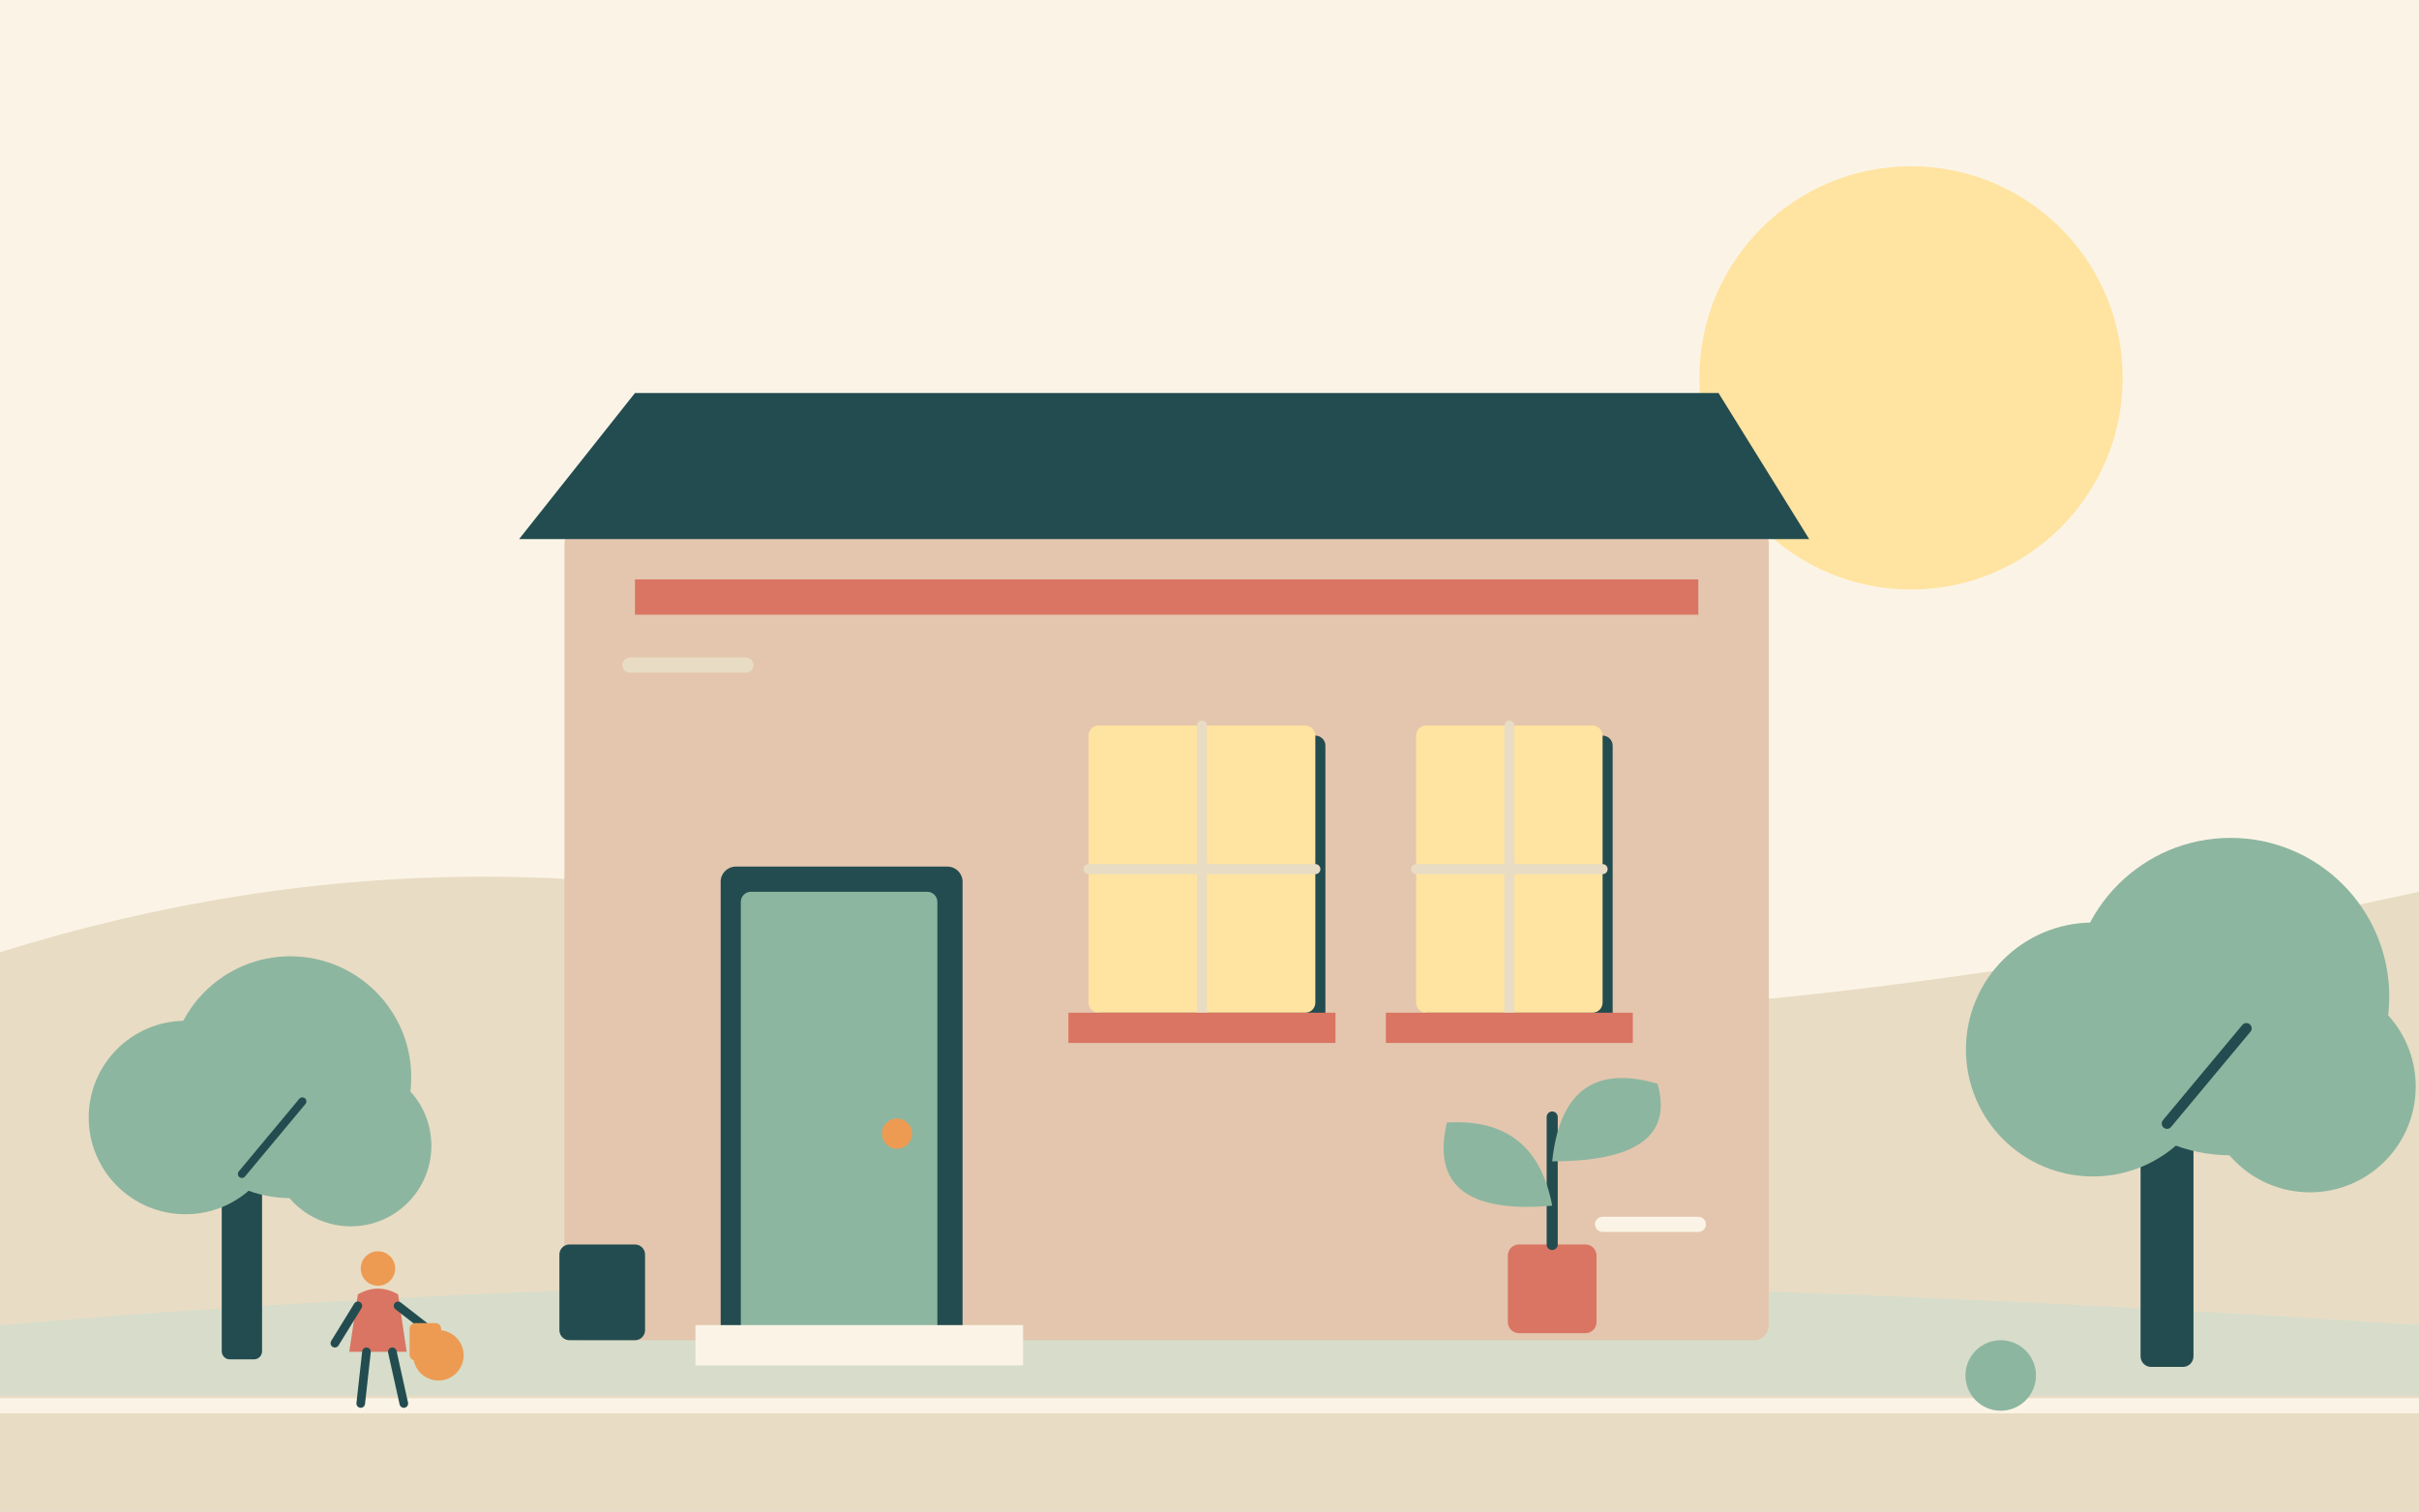
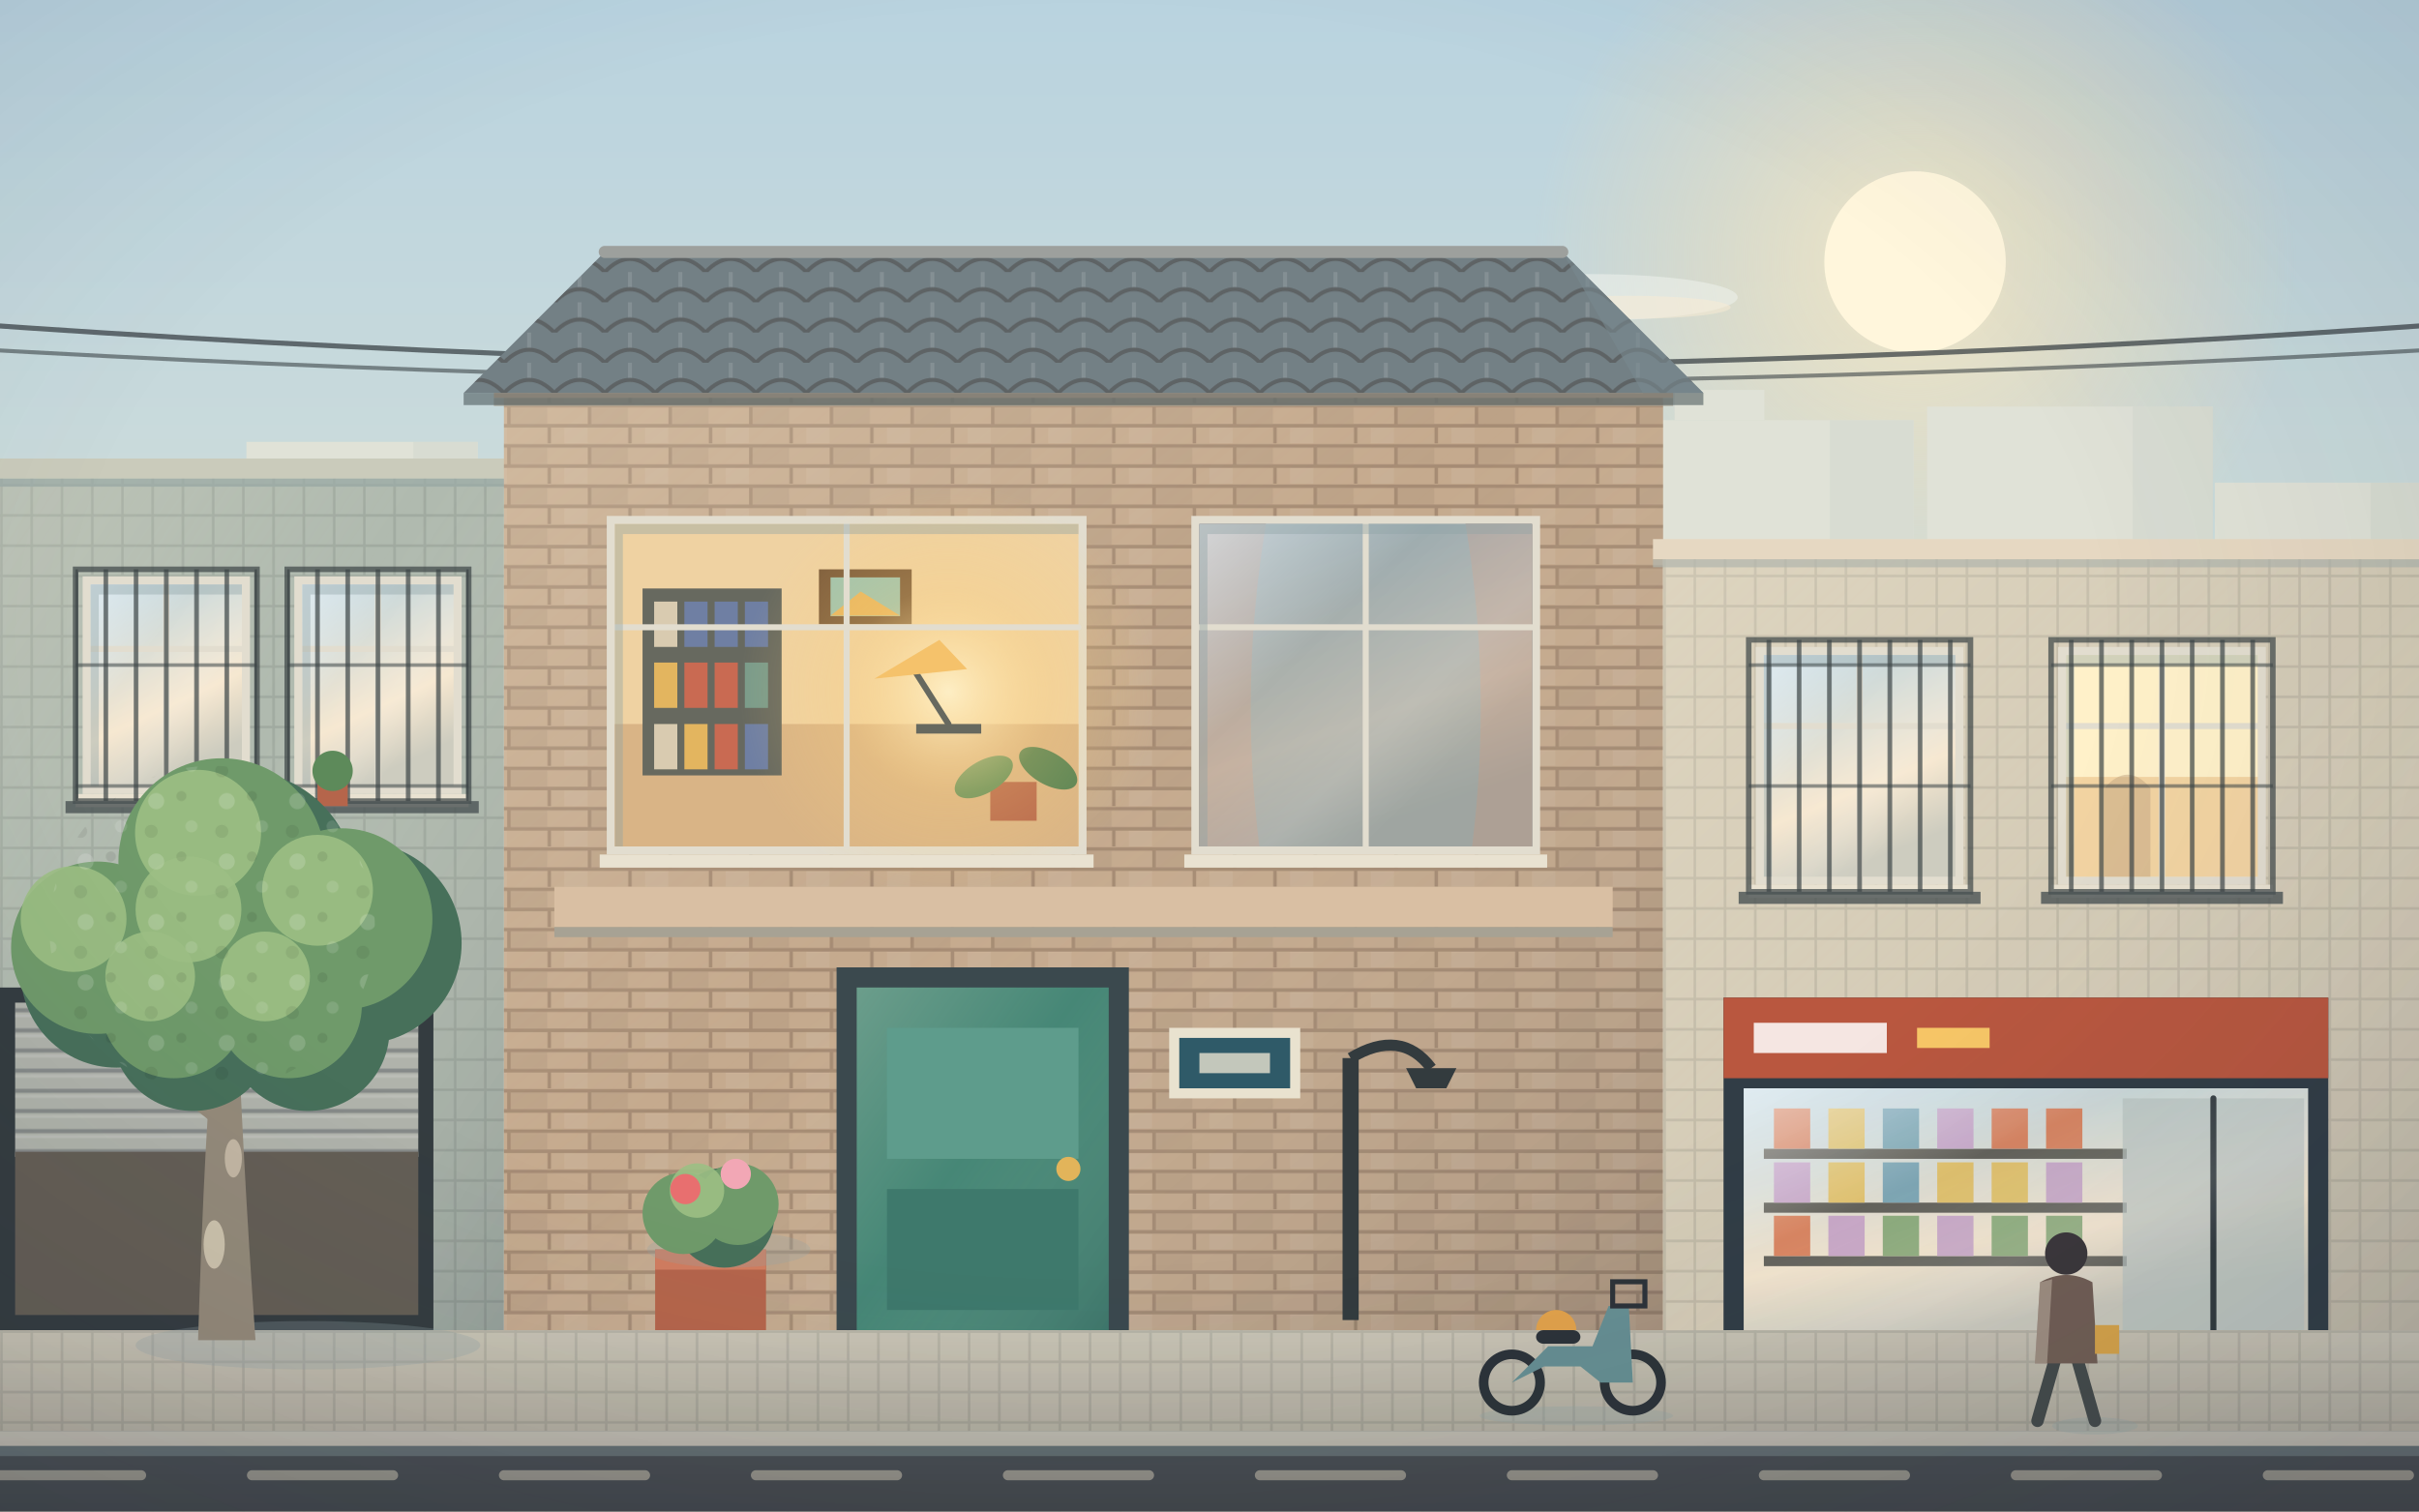
- <svg xmlns="http://www.w3.org/2000/svg" viewBox="0 0 480 300" class="art-scene art-house" aria-hidden="true" focusable="false">
-   <rect x="0" y="0" width="480" height="300" rx="0" fill="#fbf4e6" />
-   <circle cx="379.2" cy="75" r="42" fill="#ffe3a0" />
-   <path d="M0 189Q96 159 192 189T480 177V300H0Z" fill="#e9dcc4" />
-   <path d="M0 263Q210 245 480 263V300H0Z" fill="#d7ddca" />
-   <rect x="0" y="277" width="480" height="23" rx="0" fill="#e9dcc4" />
-   <path d="M0 279L480 279" fill="none" stroke="#fbf4e6" stroke-width="3" stroke-linecap="round" />
-   <rect x="112" y="105" width="239" height="161" rx="3" fill="#e4c6ae" />
-   <path d="M103 107L126 78H341L359 107Z" fill="#234c50" />
-   <rect x="126" y="115" width="211" height="7" rx="0" fill="#d97562" />
-   <rect x="143" y="172" width="48" height="94" rx="3" fill="#234c50" />
-   <rect x="147" y="177" width="39" height="89" rx="2" fill="#8db6a0" />
-   <circle cx="178" cy="225" r="3" fill="#ed9b53" />
-   <rect x="218" y="146" width="45" height="57" rx="2" fill="#234c50" />
-   <rect x="216" y="144" width="45" height="57" rx="2" fill="#ffe3a0" />
-   <path d="M238.5 144L238.5 201" fill="none" stroke="#e9dcc4" stroke-width="2" stroke-linecap="round" />
-   <path d="M216 172.5L261 172.5" fill="none" stroke="#e9dcc4" stroke-width="2" stroke-linecap="round" />
-   <rect x="283" y="146" width="37" height="57" rx="2" fill="#234c50" />
-   <rect x="281" y="144" width="37" height="57" rx="2" fill="#ffe3a0" />
-   <path d="M299.5 144L299.5 201" fill="none" stroke="#e9dcc4" stroke-width="2" stroke-linecap="round" />
-   <path d="M281 172.5L318 172.5" fill="none" stroke="#e9dcc4" stroke-width="2" stroke-linecap="round" />
-   <rect x="212" y="201" width="53" height="6" rx="0" fill="#d97562" />
-   <rect x="275" y="201" width="49" height="6" rx="0" fill="#d97562" />
-   <rect x="138" y="263" width="65" height="8" rx="0" fill="#fbf4e6" />
-   <path d="M125 132L148 132" fill="none" stroke="#e9dcc4" stroke-width="3" stroke-linecap="round" />
-   <path d="M318 243L337 243" fill="none" stroke="#fbf4e6" stroke-width="3" stroke-linecap="round" />
-   <g transform="translate(308 247) scale(1.1)">
-     <rect x="-8" y="0" width="16" height="16" rx="2" fill="#d97562" />
-     <path d="M0 0L0 -23" fill="none" stroke="#234c50" stroke-width="2" stroke-linecap="round" />
-     <path d="M0 -7Q-23 -5 -19 -22Q-3 -23 0 -7Z" fill="#8db6a0" />
-     <path d="M0 -15Q2 -34 19 -29Q23 -15 0 -15Z" fill="#8db6a0" />
-   </g>
-   <rect x="111" y="247" width="17" height="19" rx="2" fill="#234c50" />
-   <g transform="translate(48 265) scale(0.8)">
-     <rect x="-5" y="-42" width="10" height="48" rx="2" fill="#234c50" />
-     <circle cx="-14" cy="-54" r="24" fill="#8db6a0" />
-     <circle cx="12" cy="-64" r="30" fill="#8db6a0" />
-     <circle cx="27" cy="-47" r="20" fill="#8db6a0" />
-     <path d="M0 -40L15 -58" fill="none" stroke="#234c50" stroke-width="2" stroke-linecap="round" />
-   </g>
-   <g transform="translate(430 265) scale(1.05)">
-     <rect x="-5" y="-42" width="10" height="48" rx="2" fill="#234c50" />
-     <circle cx="-14" cy="-54" r="24" fill="#8db6a0" />
-     <circle cx="12" cy="-64" r="30" fill="#8db6a0" />
-     <circle cx="27" cy="-47" r="20" fill="#8db6a0" />
-     <path d="M0 -40L15 -58" fill="none" stroke="#234c50" stroke-width="2" stroke-linecap="round" />
-   </g>
-   <circle cx="397" cy="273" r="7" fill="#8db6a0" />
-   <circle cx="87" cy="269" r="5" fill="#ed9b53" />
-   <g transform="translate(75 274) scale(0.57)">
-     <circle cx="0" cy="-39" r="6" fill="#ed9b53" />
-     <path d="M-7 -30Q0 -34 7 -30L10 -10H-10Z" fill="#d97562" />
-     <path d="M-4 -10L-6 8" fill="none" stroke="#234c50" stroke-width="3" stroke-linecap="round" />
-     <path d="M5 -10L9 8" fill="none" stroke="#234c50" stroke-width="3" stroke-linecap="round" />
-     <path d="M-7 -26L-15 -13" fill="none" stroke="#234c50" stroke-width="3" stroke-linecap="round" />
-     <path d="M7 -26L16 -19" fill="none" stroke="#234c50" stroke-width="3" stroke-linecap="round" />
-     <rect x="11" y="-20" width="11" height="13" rx="2" fill="#ed9b53" />
-   </g>
+ <svg xmlns="http://www.w3.org/2000/svg" preserveAspectRatio="xMidYMid slice" viewBox="0 0 480 300" class="art-scene art-house" aria-hidden="true" focusable="false">
+   <defs>
+     <linearGradient id="hy-sky-dusk" x1="0" y1="0" x2="0" y2="1">
+       <stop offset="0" stop-color="#2c3a5c" />
+       <stop offset="0.58" stop-color="#7b6380" />
+       <stop offset="1" stop-color="#e9a77a" />
+     </linearGradient>
+     <linearGradient id="hy-sky-morning" x1="0" y1="0" x2="0" y2="1">
+       <stop offset="0" stop-color="#b9d3df" />
+       <stop offset="0.58" stop-color="#d9e1d8" />
+       <stop offset="1" stop-color="#f6e7cf" />
+     </linearGradient>
+     <linearGradient id="hy-sky-day" x1="0" y1="0" x2="0" y2="1">
+       <stop offset="0" stop-color="#9cc3cf" />
+       <stop offset="0.58" stop-color="#c9dbd5" />
+       <stop offset="1" stop-color="#f3e3c4" />
+     </linearGradient>
+     <linearGradient id="hy-sky-evening" x1="0" y1="0" x2="0" y2="1">
+       <stop offset="0" stop-color="#1f2a44" />
+       <stop offset="0.58" stop-color="#4a4360" />
+       <stop offset="1" stop-color="#c7785c" />
+     </linearGradient>
+     <linearGradient id="hy-sky-golden" x1="0" y1="0" x2="0" y2="1">
+       <stop offset="0" stop-color="#e89a5c" />
+       <stop offset="0.58" stop-color="#f3bd7e" />
+       <stop offset="1" stop-color="#fde3b0" />
+     </linearGradient>
+     <linearGradient id="hy-sky-bluehour" x1="0" y1="0" x2="0" y2="1">
+       <stop offset="0" stop-color="#33476b" />
+       <stop offset="0.58" stop-color="#5f7393" />
+       <stop offset="1" stop-color="#9fb2c6" />
+     </linearGradient>
+     <linearGradient id="hy-glass-dusk" x1="0" y1="0" x2=".35" y2="1">
+       <stop offset="0" stop-color="#2c3a5c" />
+       <stop offset="0.7" stop-color="#e9a77a" />
+       <stop offset="1" stop-color="#a98875" />
+     </linearGradient>
+     <linearGradient id="hy-glass-morning" x1="0" y1="0" x2=".35" y2="1">
+       <stop offset="0" stop-color="#b9d3df" />
+       <stop offset="0.7" stop-color="#f6e7cf" />
+       <stop offset="1" stop-color="#cdccbf" />
+     </linearGradient>
+     <linearGradient id="hy-glass-day" x1="0" y1="0" x2=".35" y2="1">
+       <stop offset="0" stop-color="#9cc3cf" />
+       <stop offset="0.7" stop-color="#f3e3c4" />
+       <stop offset="1" stop-color="#c4c4af" />
+     </linearGradient>
+     <linearGradient id="hy-glass-evening" x1="0" y1="0" x2=".35" y2="1">
+       <stop offset="0" stop-color="#1f2a44" />
+       <stop offset="0.7" stop-color="#c7785c" />
+       <stop offset="1" stop-color="#8a5f57" />
+     </linearGradient>
+     <linearGradient id="hy-glass-golden" x1="0" y1="0" x2=".35" y2="1">
+       <stop offset="0" stop-color="#e89a5c" />
+       <stop offset="0.7" stop-color="#fde3b0" />
+       <stop offset="1" stop-color="#cfb38e" />
+     </linearGradient>
+     <linearGradient id="hy-glass-bluehour" x1="0" y1="0" x2=".35" y2="1">
+       <stop offset="0" stop-color="#33476b" />
+       <stop offset="0.7" stop-color="#9fb2c6" />
+       <stop offset="1" stop-color="#77889c" />
+     </linearGradient>
+     <radialGradient id="hy-glow">
+       <stop offset="0" stop-color="#ffe2a0" stop-opacity="0.85" />
+       <stop offset="0.45" stop-color="#ffc76e" stop-opacity="0.32" />
+       <stop offset="1" stop-color="#ffb45a" stop-opacity="0" />
+     </radialGradient>
+     <radialGradient id="hy-sun">
+       <stop offset="0" stop-color="#fff8e6" stop-opacity="0.95" />
+       <stop offset="0.25" stop-color="#ffe7b8" stop-opacity="0.55" />
+       <stop offset="1" stop-color="#ffd7a0" stop-opacity="0" />
+     </radialGradient>
+     <radialGradient id="hy-lamp">
+       <stop offset="0" stop-color="#fff1c8" stop-opacity="0.9" />
+       <stop offset="0.5" stop-color="#ffd27a" stop-opacity="0.25" />
+       <stop offset="1" stop-color="#ffd27a" stop-opacity="0" />
+     </radialGradient>
+     <radialGradient id="hy-vignette" cx=".45" cy=".42" r=".75">
+       <stop offset="0.55" stop-color="#1b2233" stop-opacity="0" />
+       <stop offset="1" stop-color="#1b2233" stop-opacity="0.32" />
+     </radialGradient>
+     <linearGradient id="hy-haze" x1="0" y1="0" x2="0" y2="1">
+       <stop offset="0" stop-color="#ffffff" stop-opacity="0" />
+       <stop offset="1" stop-color="#ffffff" stop-opacity="0.38" />
+     </linearGradient>
+     <linearGradient id="hy-fade" x1="0" y1="0" x2="0" y2="1">
+       <stop offset="0" stop-color="#1b2233" stop-opacity="0" />
+       <stop offset="1" stop-color="#1b2233" stop-opacity="0.3" />
+     </linearGradient>
+     <linearGradient id="hy-shine" x1="0" y1="0" x2="1" y2="1">
+       <stop offset="0" stop-color="#ffffff" stop-opacity="0.55" />
+       <stop offset="0.35" stop-color="#ffffff" stop-opacity="0" />
+       <stop offset="0.6" stop-color="#ffffff" stop-opacity="0.12" />
+       <stop offset="0.75" stop-color="#ffffff" stop-opacity="0" />
+     </linearGradient>
+     <linearGradient id="hy-facelight" x1="0" y1="0" x2="1" y2="1">
+       <stop offset="0" stop-color="#fff6e0" stop-opacity="0.2" />
+       <stop offset="0.45" stop-color="#fff6e0" stop-opacity="0" />
+       <stop offset="1" stop-color="#101a2a" stop-opacity="0.16" />
+     </linearGradient>
+     <linearGradient id="hy-ground" x1="0" y1="0" x2="0" y2="1">
+       <stop offset="0" stop-color="#000000" stop-opacity="0" />
+       <stop offset="1" stop-color="#000000" stop-opacity="0.22" />
+     </linearGradient>
+     <linearGradient id="hy-water" x1="0" y1="0" x2="0" y2="1">
+       <stop offset="0" stop-color="#9fbcc4" />
+       <stop offset="0.5" stop-color="#6f8f9b" />
+       <stop offset="1" stop-color="#41606e" />
+     </linearGradient>
+     <linearGradient id="hy-icon-hl" x1="0" y1="0" x2=".6" y2="1">
+       <stop offset="0" stop-color="#ffffff" stop-opacity="0.7" />
+       <stop offset="0.55" stop-color="#ffffff" stop-opacity="0" />
+     </linearGradient>
+     <linearGradient id="hy-chart" x1="0" y1="0" x2="0" y2="1">
+       <stop offset="0" stop-color="#2f7a68" stop-opacity="0.26" />
+       <stop offset="1" stop-color="#2f7a68" stop-opacity="0" />
+     </linearGradient>
+     <linearGradient id="hy-chart-up" x1="0" y1="0" x2="0" y2="1">
+       <stop offset="0" stop-color="#a5483a" stop-opacity="0.2" />
+       <stop offset="1" stop-color="#a5483a" stop-opacity="0" />
+     </linearGradient>
+     <linearGradient id="hy-steam" x1="0" y1="0" x2="0" y2="1">
+       <stop offset="0" stop-color="#ffffff" stop-opacity="0" />
+       <stop offset="0.5" stop-color="#ffffff" stop-opacity="0.55" />
+       <stop offset="1" stop-color="#ffffff" stop-opacity="0" />
+     </linearGradient>
+     <pattern id="hy-brick" width="16" height="8" patternUnits="userSpaceOnUse">
+       <path d="M0 .5H16M0 4.5H16M5 .5V4.5M13 4.5V8.5" stroke="#3a2018" stroke-opacity=".22" stroke-width=".7" />
+       <rect x="5.4" y=".9" width="7.2" height="3.2" fill="#000" fill-opacity=".05" />
+       <rect x="0" y="4.9" width="4.6" height="3.2" fill="#fff" fill-opacity=".06" />
+     </pattern>
+     <pattern id="hy-tile" width="6" height="6" patternUnits="userSpaceOnUse">
+       <path d="M0 .3H6M.3 0V6" stroke="#2d3a3a" stroke-opacity=".12" stroke-width=".5" />
+     </pattern>
+     <pattern id="hy-roof" width="10" height="6" patternUnits="userSpaceOnUse">
+       <path d="M0 6Q5 .8 10 6" stroke="#2a1a14" stroke-opacity=".28" stroke-width=".8" fill="none" />
+       <path d="M5 0V3" stroke="#fff" stroke-opacity=".12" stroke-width=".8" />
+     </pattern>
+     <pattern id="hy-wood" width="36" height="7" patternUnits="userSpaceOnUse">
+       <path d="M0 .4H36M22 .4V7" stroke="#3b2414" stroke-opacity=".25" stroke-width=".7" />
+       <path d="M3 3.5Q9 2.6 15 3.6" stroke="#3b2414" stroke-opacity=".1" stroke-width=".5" fill="none" />
+     </pattern>
+     <pattern id="hy-shutter" width="8" height="4" patternUnits="userSpaceOnUse">
+       <path d="M0 .5H8" stroke="#1d2433" stroke-opacity=".28" stroke-width=".8" />
+       <path d="M0 1.6H8" stroke="#fff" stroke-opacity=".14" stroke-width=".6" />
+     </pattern>
+     <pattern id="hy-hatch" width="5" height="5" patternUnits="userSpaceOnUse">
+       <path d="M-1 6L6 -1" stroke="#1d2433" stroke-opacity=".13" stroke-width=".6" />
+     </pattern>
+     <pattern id="hy-dapple" width="14" height="12" patternUnits="userSpaceOnUse">
+       <circle cx="3" cy="3" r="1.6" fill="#fff" fill-opacity=".16" />
+       <circle cx="10" cy="8" r="1.2" fill="#fff" fill-opacity=".12" />
+       <circle cx="8" cy="2" r="1" fill="#000" fill-opacity=".08" />
+       <circle cx="2" cy="9" r="1.3" fill="#000" fill-opacity=".07" />
+     </pattern>
+     <pattern id="hy-ripple" width="40" height="8" patternUnits="userSpaceOnUse">
+       <path d="M2 3H14M22 6H36" stroke="#fff" stroke-opacity=".28" stroke-width=".8" stroke-linecap="round" />
+     </pattern>
+     <pattern id="hy-grille" width="6" height="24" patternUnits="userSpaceOnUse">
+       <path d="M3 0V24" stroke="#3c4547" stroke-opacity=".7" stroke-width=".9" />
+       <path d="M0 12H6" stroke="#3c4547" stroke-opacity=".55" stroke-width=".7" />
+     </pattern>
+     <pattern id="hy-corr" width="5" height="10" patternUnits="userSpaceOnUse">
+       <path d="M1 0V10" stroke="#1d2433" stroke-opacity=".2" stroke-width="1" />
+       <path d="M3 0V10" stroke="#fff" stroke-opacity=".16" stroke-width=".8" />
+     </pattern>
+     <pattern id="hy-reed" width="3" height="6" patternUnits="userSpaceOnUse">
+       <path d="M1.5 0V6" stroke="#5a3d1c" stroke-opacity=".3" stroke-width=".7" />
+     </pattern>
+     <pattern id="hy-grass" width="9" height="6" patternUnits="userSpaceOnUse">
+       <path d="M1 6L2 2M4 6L5 1M7 6L6.5 3" stroke="#1f3a22" stroke-opacity=".2" stroke-width=".6" />
+     </pattern>
+     <pattern id="hy-paper" width="14" height="14" patternUnits="userSpaceOnUse">
+       <path d="M0 13.5H14" stroke="#7a6a50" stroke-opacity=".12" stroke-width=".6" />
+     </pattern>
+   </defs>
+   <rect x="0" y="0" width="480" height="300" fill="url(#hy-sky-morning)" />
+   <circle cx="380" cy="52" r="75.6" fill="url(#hy-sun)" opacity="1" />
+   <circle cx="380" cy="52" r="18" fill="#fff6dc" />
+   <ellipse cx="71.2" cy="95.2" rx="26.8" ry="4.3" fill="#eef2ed" opacity="0.55" />
+   <ellipse cx="77.9" cy="97.1" rx="18.8" ry="2.1" fill="#f9ecd4" opacity="0.5" />
+   <ellipse cx="178.6" cy="68.5" rx="35.9" ry="5.7" fill="#eef2ed" opacity="0.55" />
+   <ellipse cx="187.6" cy="71" rx="25.1" ry="2.9" fill="#f9ecd4" opacity="0.5" />
+   <ellipse cx="315.8" cy="59" rx="29" ry="4.6" fill="#eef2ed" opacity="0.55" />
+   <ellipse cx="323.1" cy="61" rx="20.3" ry="2.3" fill="#f9ecd4" opacity="0.5" />
+   <ellipse cx="414.2" cy="99.4" rx="24.4" ry="3.9" fill="#eef2ed" opacity="0.55" />
+   <ellipse cx="420.3" cy="101.1" rx="17.1" ry="1.9" fill="#f9ecd4" opacity="0.5" />
+   <rect x="-10" y="105.7" width="54.5" height="46.3" fill="#e0e2d7" />
+   <rect x="29.2" y="105.7" width="15.3" height="46.3" fill="#d1d7ce" opacity="0.55" />
+   <rect x="48.9" y="87.7" width="45.9" height="64.3" fill="#e0e2d7" />
+   <rect x="82" y="87.7" width="12.8" height="64.3" fill="#d1d7ce" opacity="0.55" />
+   <rect x="97.5" y="104.6" width="47.4" height="47.4" fill="#e0e2d7" />
+   <rect x="131.7" y="104.6" width="13.3" height="47.4" fill="#d1d7ce" opacity="0.55" />
+   <rect x="150.3" y="114.5" width="52.6" height="37.5" fill="#e0e2d7" />
+   <rect x="188.2" y="114.5" width="14.7" height="37.5" fill="#d1d7ce" opacity="0.55" />
+   <rect x="205.3" y="113.1" width="49.3" height="38.9" fill="#e0e2d7" />
+   <rect x="240.8" y="113.1" width="13.8" height="38.9" fill="#d1d7ce" opacity="0.55" />
+   <rect x="256.6" y="84.9" width="59.3" height="67.1" fill="#e0e2d7" />
+   <rect x="299.3" y="84.9" width="16.6" height="67.1" fill="#d1d7ce" opacity="0.55" />
+   <rect x="320.5" y="83.4" width="59.2" height="68.6" fill="#e0e2d7" />
+   <rect x="363.1" y="83.4" width="16.6" height="68.6" fill="#d1d7ce" opacity="0.55" />
+   <rect x="332.3" y="77.4" width="17.8" height="6" fill="#e0e2d7" />
+   <rect x="382.4" y="80.7" width="56.7" height="71.3" fill="#e0e2d7" />
+   <rect x="423.2" y="80.7" width="15.9" height="71.3" fill="#d1d7ce" opacity="0.55" />
+   <rect x="439.5" y="95.8" width="43" height="56.2" fill="#e0e2d7" />
+   <rect x="470.4" y="95.8" width="12" height="56.2" fill="#d1d7ce" opacity="0.55" />
+   <rect x="0" y="110" width="480" height="42" fill="url(#hy-haze)" opacity="0.9" />
+   <path d="M-10 64Q240 82 490 64" stroke="#32393d" stroke-width="1" fill="none" stroke-linecap="round" stroke-linejoin="round" opacity="0.7" />
+   <path d="M-10 69Q240 83.4 490 69" stroke="#32393d" stroke-width="0.8" fill="none" stroke-linecap="round" stroke-linejoin="round" opacity="0.55" />
+   <path d="M100 264L141.3 264L100 264Z" fill="#8fa3a6" opacity="0.28" />
+   <rect x="-20" y="92" width="120" height="172" fill="#b0baaf" />
+   <rect x="-20" y="92" width="120" height="172" fill="url(#hy-tile)" />
+   <rect x="-20" y="92" width="120" height="172" fill="url(#hy-facelight)" />
+   <rect x="-22" y="91" width="124" height="4" fill="#cacbbb" />
+   <rect x="-22" y="95" width="124" height="1.6" fill="#9baba7" opacity="0.7" />
+   <rect x="0" y="196" width="86" height="68" fill="#343c40" />
+   <rect x="3" y="199" width="80" height="30.6" fill="#b0b3ab" />
+   <rect x="3" y="199" width="80" height="30.6" fill="url(#hy-shutter)" />
+   <rect x="3" y="228.6" width="80" height="32.4" fill="#645e55" />
+   <rect x="16.4" y="114.4" width="33.2" height="43.2" fill="#e2ddcf" />
+   <rect x="18" y="116" width="30" height="40" fill="url(#hy-glass-morning)" />
+   <rect x="18" y="116" width="30" height="40" fill="url(#hy-shine)" />
+   <path d="M33 116V156M18 128.8H48" stroke="#e2ddcf" stroke-width="1.2" fill="none" stroke-linecap="round" stroke-linejoin="round" />
+   <path d="M18 116h30v2h-28.4v38h-1.6z" fill="#8fa3a6" opacity="0.4" />
+   <rect x="15" y="157.6" width="36" height="2.6" fill="#e9e2d1" />
+   <rect x="15" y="113" width="36" height="46" fill="url(#hy-grille)" />
+   <rect x="15" y="113" width="36" height="46" fill="none" stroke="#3c4547" stroke-width="1.1" stroke-opacity="0.7" />
+   <rect x="13" y="159" width="40" height="2.4" fill="#4a5254" opacity="0.8" />
+   <rect x="58.4" y="114.4" width="33.2" height="43.2" fill="#e2ddcf" />
+   <rect x="60" y="116" width="30" height="40" fill="url(#hy-glass-morning)" />
+   <rect x="60" y="116" width="30" height="40" fill="url(#hy-shine)" />
+   <path d="M75 116V156M60 128.8H90" stroke="#e2ddcf" stroke-width="1.2" fill="none" stroke-linecap="round" stroke-linejoin="round" />
+   <path d="M60 116h30v2h-28.4v38h-1.6z" fill="#8fa3a6" opacity="0.4" />
+   <rect x="57" y="157.6" width="36" height="2.6" fill="#e9e2d1" />
+   <rect x="57" y="113" width="36" height="46" fill="url(#hy-grille)" />
+   <rect x="57" y="113" width="36" height="46" fill="none" stroke="#3c4547" stroke-width="1.1" stroke-opacity="0.7" />
+   <rect x="55" y="159" width="40" height="2.4" fill="#4a5254" opacity="0.8" />
+   <rect x="63" y="155" width="6" height="5" fill="#b5654b" />
+   <circle cx="66" cy="153" r="4" fill="#5d8a5a" />
+   <path d="M330 264L375.1 264L330 264Z" fill="#8fa3a6" opacity="0.28" />
+   <rect x="100" y="76" width="230" height="188" fill="#c5aa8e" />
+   <rect x="100" y="76" width="230" height="188" fill="url(#hy-brick)" />
+   <rect x="100" y="76" width="230" height="188" fill="url(#hy-facelight)" />
+   <rect x="98" y="75" width="234" height="4" fill="#d9bfa3" />
+   <rect x="98" y="79" width="234" height="1.6" fill="#a7a294" opacity="0.7" />
+   <path d="M92 78L120 50H310L338 78Z" fill="#738085" />
+   <path d="M92 78L120 50H310L338 78Z" fill="url(#hy-roof)" />
+   <path d="M310 50L338 78H326Z" fill="#78898f" opacity="0.6" />
+   <path d="M120 50L310 50" stroke="#9da09d" stroke-width="2.4" fill="none" stroke-linecap="round" />
+   <rect x="92" y="78" width="246" height="2.4" fill="#435054" opacity="0.55" />
+   <rect x="120.4" y="102.4" width="95.2" height="67.2" fill="#e2ddcf" />
+   <rect x="122" y="104" width="92" height="64" fill="#efd2a2" />
+   <rect x="122" y="143.7" width="92" height="24.3" fill="#d9b486" />
+   <rect x="127.5" y="116.8" width="27.6" height="37.1" fill="#67695f" />
+   <rect x="129.8" y="119.4" width="4.6" height="9" fill="#d9cbb0" opacity="1" />
+   <rect x="135.8" y="119.4" width="4.6" height="9" fill="#6f7fa3" opacity="1" />
+   <rect x="141.8" y="119.4" width="4.6" height="9" fill="#6f7fa3" opacity="1" />
+   <rect x="147.8" y="119.4" width="4.6" height="9" fill="#6f7fa3" opacity="1" />
+   <rect x="129.8" y="131.5" width="4.6" height="9" fill="#e3b55f" opacity="1" />
+   <rect x="135.8" y="131.5" width="4.6" height="9" fill="#c96a52" opacity="1" />
+   <rect x="141.8" y="131.5" width="4.6" height="9" fill="#c96a52" opacity="1" />
+   <rect x="147.8" y="131.5" width="4.6" height="9" fill="#7a9b8a" opacity="1" />
+   <rect x="129.8" y="143.7" width="4.6" height="9" fill="#d9cbb0" opacity="1" />
+   <rect x="135.8" y="143.7" width="4.6" height="9" fill="#e3b55f" opacity="1" />
+   <rect x="141.8" y="143.7" width="4.6" height="9" fill="#c96a52" opacity="1" />
+   <rect x="147.8" y="143.7" width="4.6" height="9" fill="#6f7fa3" opacity="1" />
+   <rect x="162.5" y="113" width="18.4" height="10.9" fill="#7a5a3a" />
+   <rect x="164.8" y="114.6" width="13.8" height="7.7" fill="#9cc3b0" />
+   <path d="M164.8 122.2L170.8 117.4L178.6 122.2Z" fill="#e8b65e" />
+   <rect x="196.5" y="155.2" width="9.2" height="7.7" fill="#b5654b" />
+   <ellipse cx="196.5" cy="151.4" rx="6.4" ry="3.2" fill="#5f8f5c" transform="rotate(-30 201.1 155.2)" />
+   <ellipse cx="205.7" cy="149.4" rx="6.4" ry="3.2" fill="#4f7f52" transform="rotate(30 201.1 155.2)" />
+   <circle cx="188.2" cy="137.3" r="41.4" fill="url(#hy-lamp)" opacity="1" />
+   <path d="M188.2 143.7L180.9 132.2" stroke="#67695f" stroke-width="1.2" fill="none" stroke-linecap="round" />
+   <path d="M173.5 134.7L186.4 127L191.9 132.8Z" fill="#f5c26b" />
+   <rect x="181.8" y="143.7" width="12.9" height="1.9" fill="#67695f" />
+   <path d="M168 104V168M122 124.5H214" stroke="#e2ddcf" stroke-width="1.2" fill="none" stroke-linecap="round" stroke-linejoin="round" />
+   <path d="M122 104h92v2h-90.4v62h-1.6z" fill="#8fa3a6" opacity="0.4" />
+   <rect x="119" y="169.6" width="98" height="2.6" fill="#e9e2d1" />
+   <rect x="236.4" y="102.4" width="69.2" height="67.2" fill="#e2ddcf" />
+   <rect x="238" y="104" width="66" height="64" fill="#66767d" />
+   <path d="M238 104H251.2Q245.9 136 249.9 168H238Z" fill="#88695e" opacity="0.9" />
+   <path d="M304 104H290.8Q296.1 136 292.1 168H304Z" fill="#88695e" opacity="0.9" />
+   <rect x="238" y="104" width="66" height="64" fill="url(#hy-glass-morning)" opacity="0.55" />
+   <rect x="238" y="104" width="66" height="64" fill="url(#hy-shine)" />
+   <path d="M271 104V168M238 124.5H304" stroke="#e2ddcf" stroke-width="1.2" fill="none" stroke-linecap="round" stroke-linejoin="round" />
+   <path d="M238 104h66v2h-64.4v62h-1.6z" fill="#8fa3a6" opacity="0.4" />
+   <rect x="235" y="169.6" width="72" height="2.6" fill="#e9e2d1" />
+   <rect x="110" y="176" width="210" height="8" fill="#d9bfa3" />
+   <rect x="110" y="184" width="210" height="2" fill="#a7a294" />
+   <rect x="166" y="192" width="58" height="74" fill="#3b494e" />
+   <rect x="170" y="196" width="50" height="70" fill="#468776" />
+   <rect x="170" y="196" width="50" height="70" fill="url(#hy-facelight)" />
+   <rect x="176" y="204" width="38" height="26" fill="#5e9c8c" />
+   <rect x="176" y="236" width="38" height="24" fill="#3e796c" />
+   <circle cx="212" cy="232" r="2.4" fill="#e2b45a" />
+   <rect x="232" y="204" width="26" height="14" fill="#e9e2cf" />
+   <rect x="234" y="206" width="22" height="10" fill="#2f5a68" />
+   <rect x="238" y="209" width="14" height="4" fill="#e9e2cf" opacity="0.8" />
+   <rect x="266.4" y="210" width="3.2" height="52" fill="#333b3e" />
+   <path d="M268 210q10 -6 16 2" fill="none" stroke="#333b3e" stroke-width="2.2" />
+   <path d="M279 212h10l-2 4h-6z" fill="#333b3e" />
+   <rect x="130" y="248" width="22" height="18" fill="#b5654b" />
+   <rect x="130" y="248" width="22" height="4" fill="#d17d5f" />
+   <ellipse cx="144.6" cy="248" rx="16.2" ry="3.6" fill="#8fa3a6" opacity="0.25" />
+   <circle cx="143.7" cy="241.7" r="9.9" fill="#47705a" />
+   <circle cx="135.6" cy="240.8" r="8.1" fill="#6f9a6a" />
+   <circle cx="146.4" cy="239" r="8.1" fill="#6f9a6a" />
+   <circle cx="138.3" cy="236.3" r="5.4" fill="#9cbf84" opacity="0.9" />
+   <circle cx="136" cy="236" r="3" fill="#e86f6f" />
+   <circle cx="146" cy="233" r="3" fill="#f2a7b5" />
+   <path d="M500 264L537.4 264L500 264Z" fill="#8fa3a6" opacity="0.28" />
+   <rect x="330" y="108" width="170" height="156" fill="#d5ccb7" />
+   <rect x="330" y="108" width="170" height="156" fill="url(#hy-tile)" />
+   <rect x="330" y="108" width="170" height="156" fill="url(#hy-facelight)" />
+   <rect x="328" y="107" width="174" height="4" fill="#e6d8c2" />
+   <rect x="328" y="111" width="174" height="1.6" fill="#b0b5ac" opacity="0.7" />
+   <rect x="342" y="198" width="120" height="66" fill="#313d46" />
+   <rect x="346" y="216" width="112" height="48" fill="url(#hy-glass-morning)" />
+   <rect x="350" y="228" width="72" height="2" fill="#64635b" />
+   <rect x="352" y="220" width="7.2" height="8" fill="#d9774f" opacity="0.85" />
+   <rect x="362.8" y="220" width="7.2" height="8" fill="#e3be5c" opacity="0.85" />
+   <rect x="373.6" y="220" width="7.2" height="8" fill="#6f9fb0" opacity="0.85" />
+   <rect x="384.4" y="220" width="7.2" height="8" fill="#c6a0c8" opacity="0.85" />
+   <rect x="395.2" y="220" width="7.2" height="8" fill="#d9774f" opacity="0.85" />
+   <rect x="406" y="220" width="7.2" height="8" fill="#d9774f" opacity="0.85" />
+   <rect x="350" y="238.7" width="72" height="2" fill="#64635b" />
+   <rect x="352" y="230.7" width="7.2" height="8" fill="#c6a0c8" opacity="0.85" />
+   <rect x="362.8" y="230.7" width="7.2" height="8" fill="#e3be5c" opacity="0.85" />
+   <rect x="373.6" y="230.7" width="7.2" height="8" fill="#6f9fb0" opacity="0.85" />
+   <rect x="384.4" y="230.7" width="7.2" height="8" fill="#e3be5c" opacity="0.85" />
+   <rect x="395.2" y="230.7" width="7.2" height="8" fill="#e3be5c" opacity="0.85" />
+   <rect x="406" y="230.7" width="7.2" height="8" fill="#c6a0c8" opacity="0.85" />
+   <rect x="350" y="249.3" width="72" height="2" fill="#64635b" />
+   <rect x="352" y="241.3" width="7.2" height="8" fill="#d9774f" opacity="0.85" />
+   <rect x="362.8" y="241.3" width="7.2" height="8" fill="#c6a0c8" opacity="0.85" />
+   <rect x="373.6" y="241.3" width="7.2" height="8" fill="#7da36d" opacity="0.85" />
+   <rect x="384.4" y="241.3" width="7.2" height="8" fill="#c6a0c8" opacity="0.85" />
+   <rect x="395.2" y="241.3" width="7.2" height="8" fill="#7da36d" opacity="0.85" />
+   <rect x="406" y="241.3" width="7.2" height="8" fill="#7da36d" opacity="0.85" />
+   <rect x="421.2" y="218" width="36" height="46" fill="#b9c5c2" opacity="0.7" />
+   <path d="M439.2 218L439.2 264" stroke="#323b3f" stroke-width="1.2" fill="none" stroke-linecap="round" />
+   <rect x="342" y="198" width="120" height="16" fill="#b9573f" />
+   <rect x="348" y="203" width="26.4" height="6" fill="#ffffff" opacity="0.85" />
+   <rect x="380.4" y="204" width="14.4" height="4" fill="#ffd36b" opacity="0.9" />
+   <rect x="346" y="216" width="112" height="48" fill="url(#hy-shine)" />
+   <rect x="348.4" y="128.4" width="41.2" height="47.2" fill="#e2ddcf" />
+   <rect x="350" y="130" width="38" height="44" fill="url(#hy-glass-morning)" />
+   <rect x="350" y="130" width="38" height="44" fill="url(#hy-shine)" />
+   <path d="M369 130V174M350 144.1H388" stroke="#e2ddcf" stroke-width="1.2" fill="none" stroke-linecap="round" stroke-linejoin="round" />
+   <path d="M350 130h38v2h-36.4v42h-1.6z" fill="#8fa3a6" opacity="0.4" />
+   <rect x="347" y="175.6" width="44" height="2.6" fill="#e9e2d1" />
+   <rect x="347" y="127" width="44" height="50" fill="url(#hy-grille)" />
+   <rect x="347" y="127" width="44" height="50" fill="none" stroke="#3c4547" stroke-width="1.1" stroke-opacity="0.7" />
+   <rect x="345" y="177" width="48" height="2.4" fill="#4a5254" opacity="0.8" />
+   <rect x="408.4" y="128.4" width="41.2" height="47.2" fill="#e2ddcf" />
+   <rect x="410" y="130" width="38" height="44" fill="#fff1c9" />
+   <rect x="410" y="154.2" width="38" height="19.8" fill="#d38a3c" opacity="0.28" />
+   <path d="M417.6 174V156.4Q422.2 151.1 426.7 156.4V174Z" fill="#c3a681" opacity="0.5" />
+   <path d="M429 130V174M410 144.1H448" stroke="#e2ddcf" stroke-width="1.2" fill="none" stroke-linecap="round" stroke-linejoin="round" />
+   <path d="M410 130h38v2h-36.4v42h-1.6z" fill="#8fa3a6" opacity="0.4" />
+   <rect x="407" y="175.6" width="44" height="2.6" fill="#e9e2d1" />
+   <rect x="407" y="127" width="44" height="50" fill="url(#hy-grille)" />
+   <rect x="407" y="127" width="44" height="50" fill="none" stroke="#3c4547" stroke-width="1.1" stroke-opacity="0.7" />
+   <rect x="405" y="177" width="48" height="2.4" fill="#4a5254" opacity="0.8" />
+   <rect x="0" y="264" width="480" height="36" fill="#c9c4b5" />
+   <rect x="0" y="264" width="480" height="36" fill="url(#hy-tile)" />
+   <rect x="0" y="284" width="480" height="16" fill="#53595f" />
+   <rect x="0" y="284" width="480" height="3" fill="#d4d0c4" />
+   <rect x="0" y="287" width="480" height="2" fill="#8fa3a6" opacity="0.5" />
+   <path d="M0 292.8H480" stroke="#e8e0cc" stroke-width="2" fill="none" stroke-linecap="round" stroke-linejoin="round" stroke-dasharray="28 22" opacity="0.6" />
+   <rect x="0" y="264" width="480" height="36" fill="url(#hy-ground)" />
+   <ellipse cx="61.1" cy="267" rx="34.2" ry="4.8" fill="#8fa3a6" opacity="0.28" />
+   <path d="M39.3 266C40.2 237.5 41.2 216.6 43.1 197.6H46.9C47.8 218.5 48.8 239.4 50.7 266Z" fill="#948a7a" />
+   <ellipse cx="42.5" cy="247" rx="2.1" ry="4.8" fill="#e2d5be" opacity="0.75" />
+   <ellipse cx="46.3" cy="229.9" rx="1.7" ry="3.8" fill="#e2d5be" opacity="0.6" />
+   <ellipse cx="43.5" cy="213.8" rx="1.4" ry="2.8" fill="#e2d5be" opacity="0.5" />
+   <path d="M44 222.3q-13.3 -9.5 -24.7 -28.5M45 212.8q15.2 -7.6 24.7 -28.5M45 201.4l1 -28.5" stroke="#948a7a" stroke-width="3.04" fill="none" stroke-linecap="round" stroke-linejoin="round" />
+   <circle cx="23.1" cy="192.9" r="19" fill="#47705a" />
+   <circle cx="47.8" cy="175.8" r="22.8" fill="#47705a" />
+   <circle cx="71.6" cy="187.2" r="20" fill="#47705a" />
+   <circle cx="38.3" cy="204.3" r="16.2" fill="#47705a" />
+   <circle cx="61.1" cy="204.3" r="16.2" fill="#47705a" />
+   <circle cx="45.9" cy="191" r="19" fill="#47705a" />
+   <circle cx="19.3" cy="188.1" r="17.1" fill="#6f9a6a" />
+   <circle cx="44" cy="171" r="20.5" fill="#6f9a6a" />
+   <circle cx="67.8" cy="182.4" r="18" fill="#6f9a6a" />
+   <circle cx="34.5" cy="199.5" r="14.5" fill="#6f9a6a" />
+   <circle cx="57.3" cy="199.5" r="14.5" fill="#6f9a6a" />
+   <circle cx="42.1" cy="186.2" r="17.1" fill="#6f9a6a" />
+   <circle cx="14.6" cy="182.4" r="10.5" fill="#9cbf84" opacity="0.9" />
+   <circle cx="39.3" cy="165.3" r="12.5" fill="#9cbf84" opacity="0.9" />
+   <circle cx="63" cy="176.7" r="11" fill="#9cbf84" opacity="0.9" />
+   <circle cx="29.8" cy="193.8" r="8.9" fill="#9cbf84" opacity="0.9" />
+   <circle cx="52.6" cy="193.8" r="8.9" fill="#9cbf84" opacity="0.9" />
+   <circle cx="37.4" cy="180.5" r="10.5" fill="#9cbf84" opacity="0.9" />
+   <circle cx="42.1" cy="184.3" r="32.3" fill="url(#hy-dapple)" />
+   <ellipse cx="312.8" cy="281" rx="19.2" ry="1.9" fill="#8fa3a6" opacity="0.3" />
+   <circle cx="300" cy="274.4" r="5.6" fill="none" stroke="#2c3339" stroke-width="1.9" />
+   <circle cx="324" cy="274.4" r="5.6" fill="none" stroke="#2c3339" stroke-width="1.9" />
+   <path d="M300 274.4L307.2 267.2H316L319.2 259.2H323.2L324 274.4H317.6L313.6 271.2H306.4Z" fill="#668f93" />
+   <rect x="304.8" y="264" width="8.8" height="2.7" fill="#2c3339" rx="1.5" />
+   <rect x="320" y="254.4" width="6.4" height="4.8" fill="none" stroke="#2c3339" stroke-width="1" />
+   <path d="M304.8 264a4 4 0 0 1 8 0z" fill="#e2a24a" />
+   <ellipse cx="415.7" cy="283" rx="8.5" ry="1.7" fill="#8fa3a6" opacity="0.3" />
+   <path d="M408.1 268.7l-3.8 13.3M411.9 268.7l3.8 13.3" stroke="#454b4b" stroke-width="2.47" fill="none" stroke-linecap="round" stroke-linejoin="round" />
+   <path d="M404.8 254.5Q410 251.6 415.2 254.5L416.2 270.6H403.8Z" fill="#725f55" />
+   <path d="M404.8 254.5L403.8 270.6H406.2L407.2 253.9Z" fill="#f7ead6" opacity="0.35" />
+   <circle cx="410" cy="248.8" r="4.2" fill="#3b373b" />
+   <rect x="415.7" y="263" width="4.8" height="5.7" fill="#d9a54a" />
+   <rect x="0" y="0" width="480" height="300" fill="url(#hy-vignette)" opacity="0.4" />
</svg>
